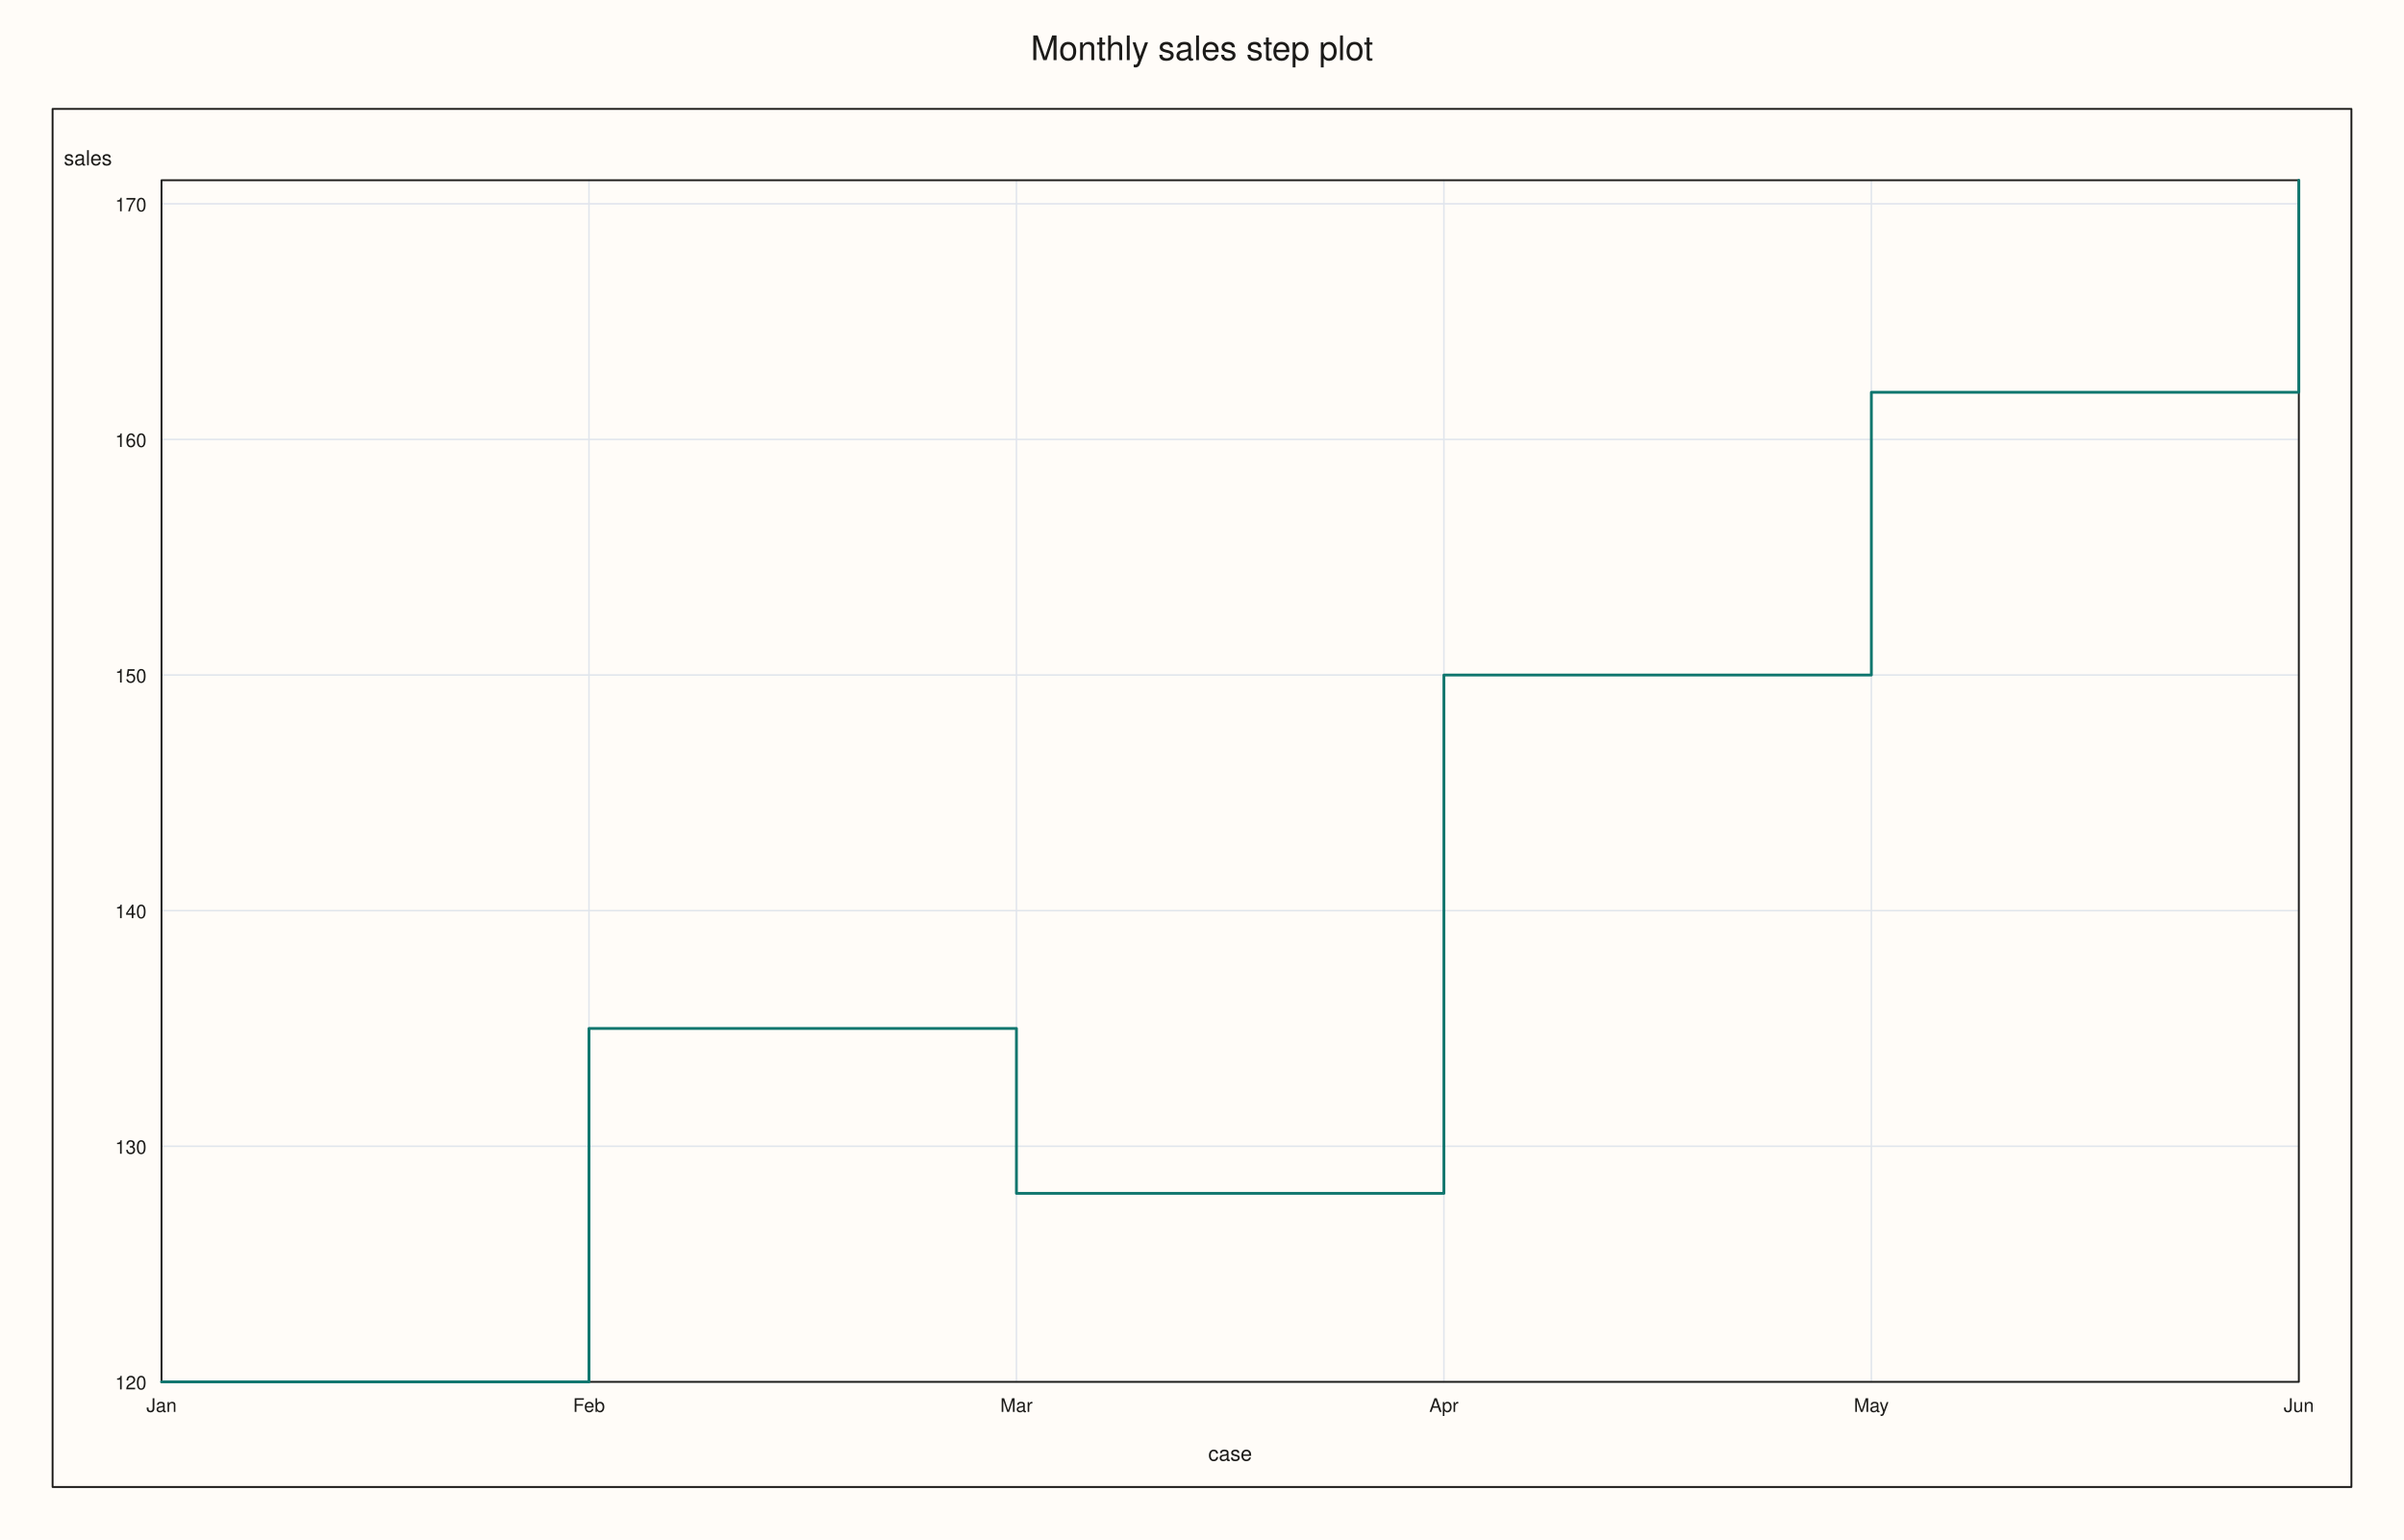
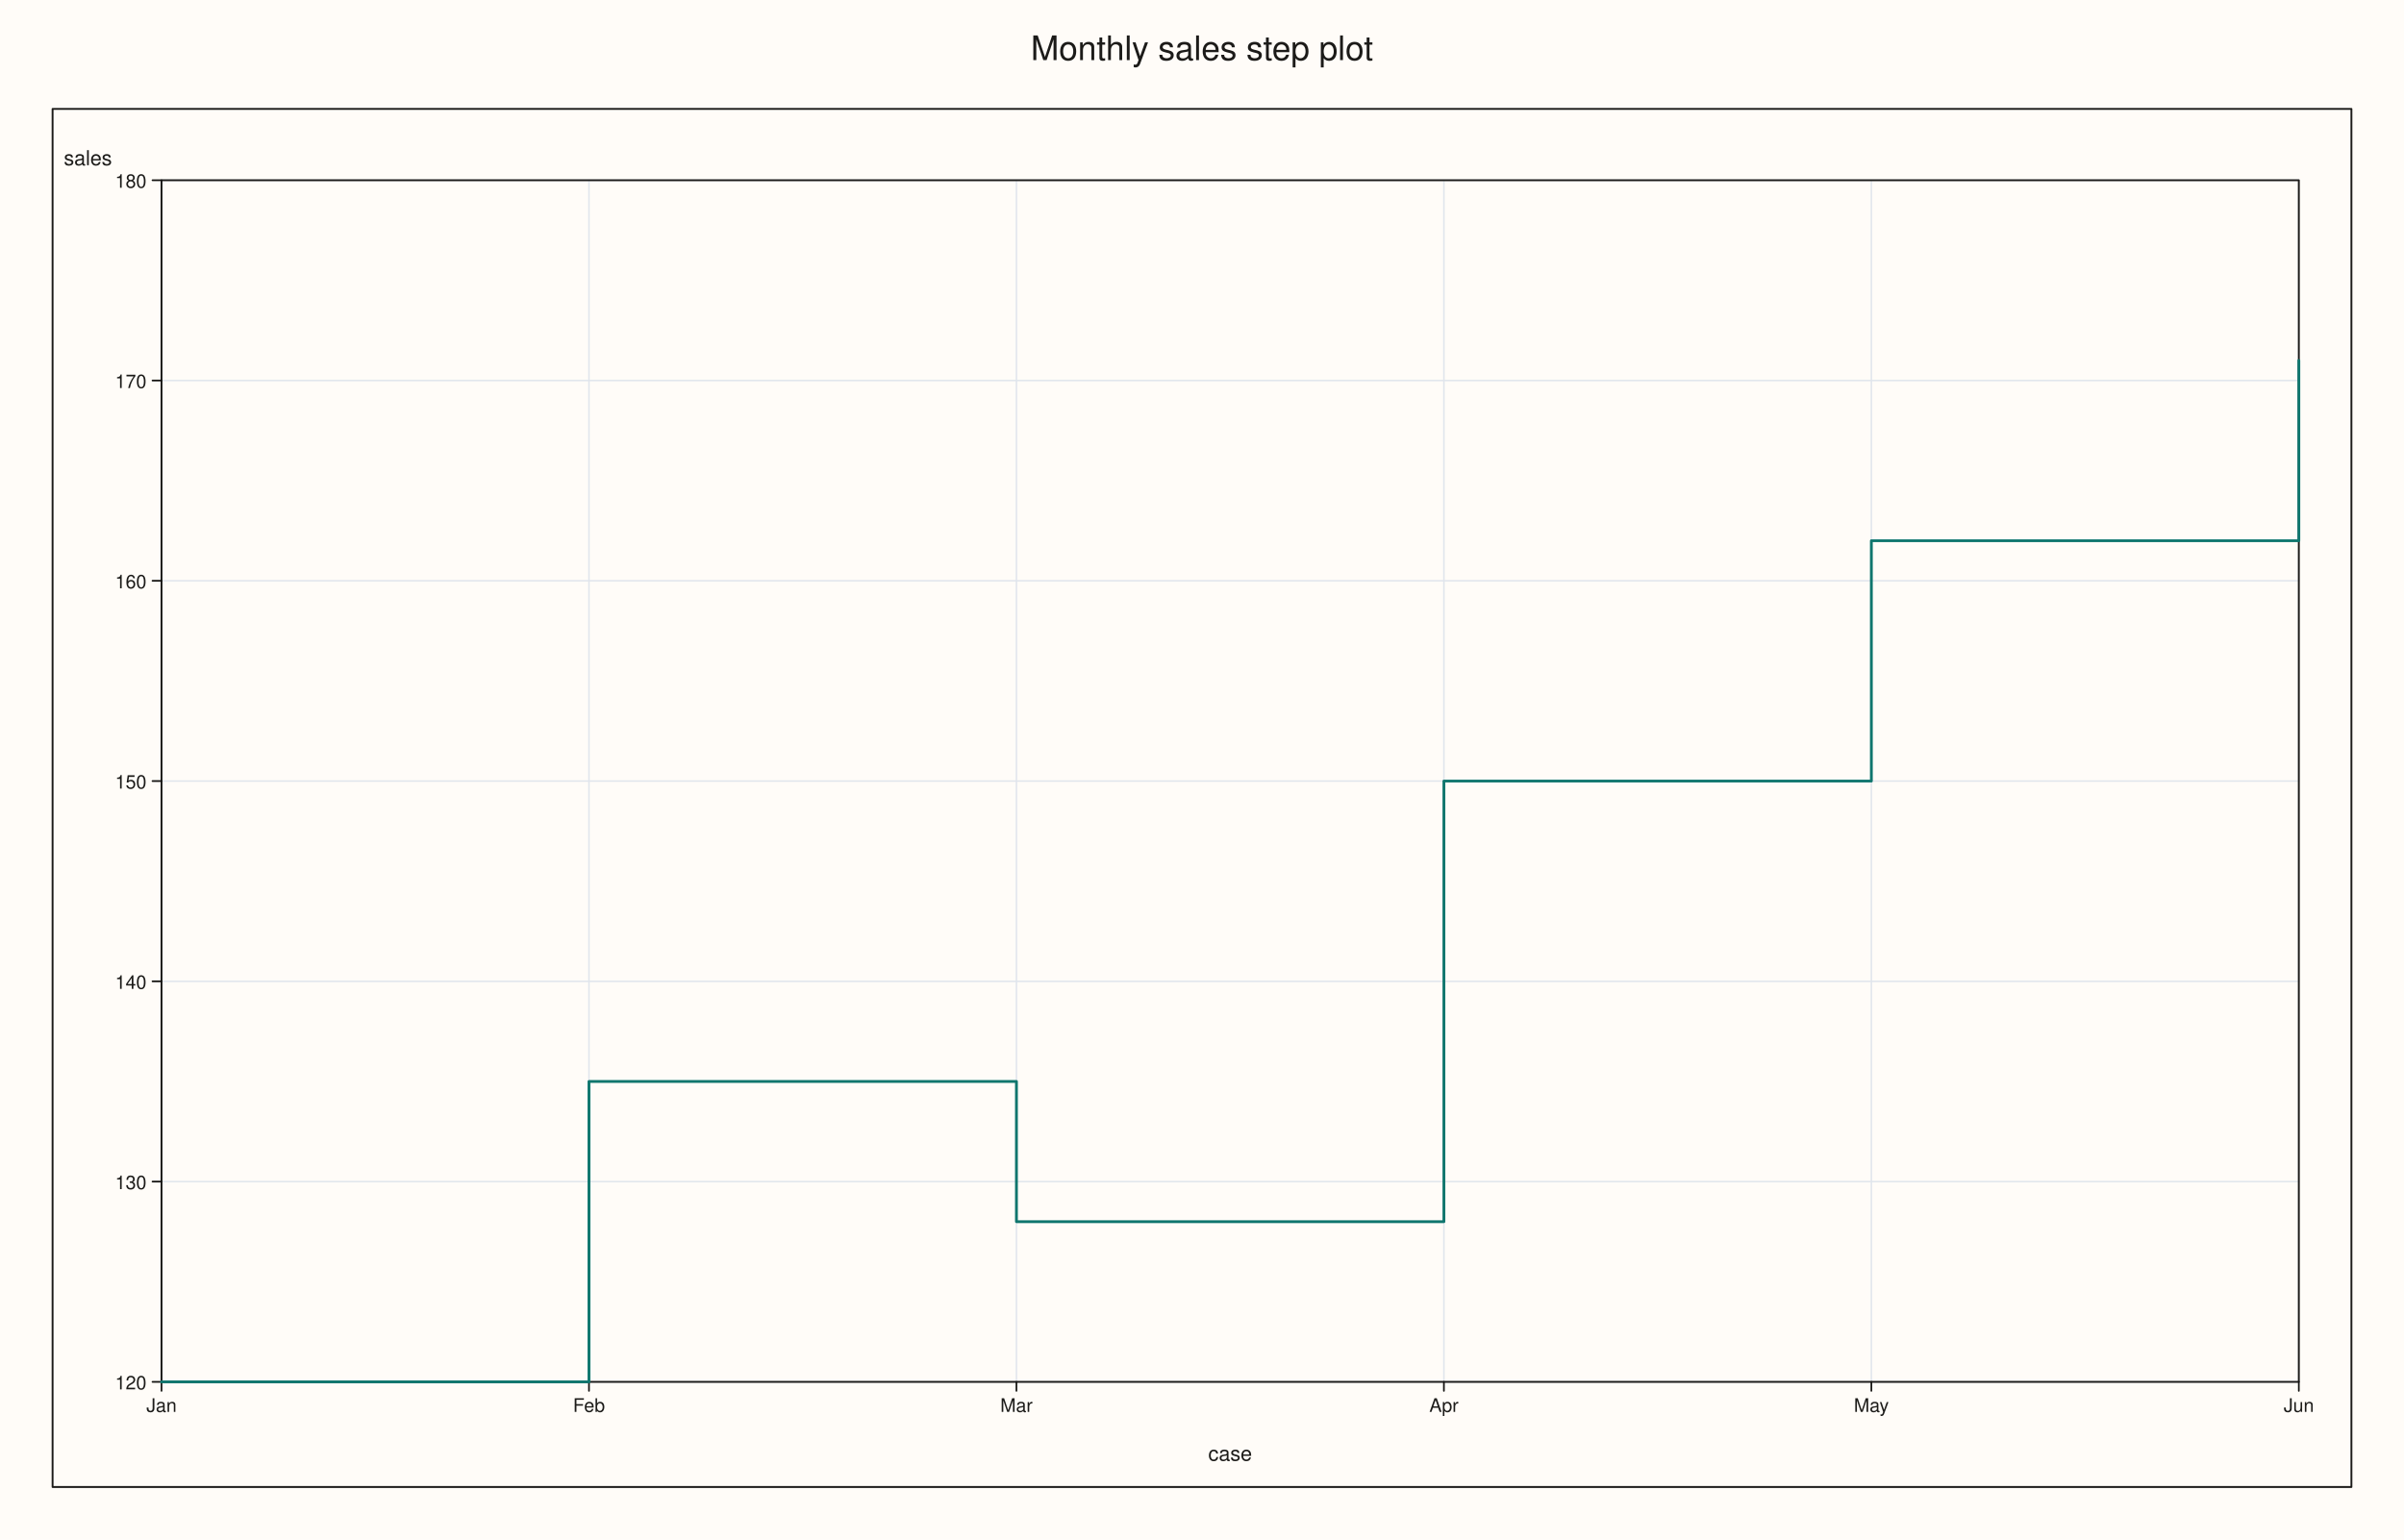
<svg xmlns="http://www.w3.org/2000/svg" width="1280" height="820" viewBox="0 0 1280 820">
  <rect x="0" y="0" width="1280" height="820" fill="rgb(255,252,248)" fill-opacity="1" />
  <path d="M 0 0 L 1280 0 L 1280 820 L 0 820 Z" stroke="none" fill="rgb(255,252,248)" fill-opacity="1" stroke-linejoin="round" stroke-linecap="round" />
  <text x="640" y="32" font-family="Helvetica, Arial, sans-serif" font-size="18" fill="rgb(28,27,25)" fill-opacity="1" text-anchor="middle">Monthly sales step plot</text>
  <path d="M 28 58 L 1252 58 L 1252 792 L 28 792 Z" stroke="rgb(28,27,25)" stroke-opacity="1" stroke-width="1" fill="rgb(255,252,248)" fill-opacity="1" stroke-linejoin="round" stroke-linecap="round" />
  <path d="M 86 96 L 86 736 " stroke="rgb(224,229,236)" stroke-opacity="1" stroke-width="0.8" fill="none" stroke-linejoin="round" stroke-linecap="round" />
+   <path d="M 313.6 96 L 313.6 736 " stroke="rgb(224,229,236)" stroke-opacity="1" stroke-width="0.8" fill="none" stroke-linejoin="round" stroke-linecap="round" />
+   <path d="M 541.2 96 L 541.2 736 " stroke="rgb(224,229,236)" stroke-opacity="1" stroke-width="0.8" fill="none" stroke-linejoin="round" stroke-linecap="round" />
+   <path d="M 768.8 96 L 768.8 736 " stroke="rgb(224,229,236)" stroke-opacity="1" stroke-width="0.8" fill="none" stroke-linejoin="round" stroke-linecap="round" />
+   <path d="M 996.4 96 L 996.4 736 " stroke="rgb(224,229,236)" stroke-opacity="1" stroke-width="0.8" fill="none" stroke-linejoin="round" stroke-linecap="round" />
+   <path d="M 1224 96 L 1224 736 " stroke="rgb(224,229,236)" stroke-opacity="1" stroke-width="0.8" fill="none" stroke-linejoin="round" stroke-linecap="round" />
+   <path d="M 86 736 L 1224 736 " stroke="rgb(224,229,236)" stroke-opacity="1" stroke-width="0.8" fill="none" stroke-linejoin="round" stroke-linecap="round" />
+   <path d="M 86 629.333 L 1224 629.333 " stroke="rgb(224,229,236)" stroke-opacity="1" stroke-width="0.8" fill="none" stroke-linejoin="round" stroke-linecap="round" />
+   <path d="M 86 522.667 L 1224 522.667 " stroke="rgb(224,229,236)" stroke-opacity="1" stroke-width="0.8" fill="none" stroke-linejoin="round" stroke-linecap="round" />
+   <path d="M 86 416 L 1224 416 " stroke="rgb(224,229,236)" stroke-opacity="1" stroke-width="0.8" fill="none" stroke-linejoin="round" stroke-linecap="round" />
+   <path d="M 86 309.333 L 1224 309.333 " stroke="rgb(224,229,236)" stroke-opacity="1" stroke-width="0.8" fill="none" stroke-linejoin="round" stroke-linecap="round" />
+   <path d="M 86 202.667 L 1224 202.667 " stroke="rgb(224,229,236)" stroke-opacity="1" stroke-width="0.8" fill="none" stroke-linejoin="round" stroke-linecap="round" />
+   <path d="M 86 96 L 1224 96 " stroke="rgb(224,229,236)" stroke-opacity="1" stroke-width="0.8" fill="none" stroke-linejoin="round" stroke-linecap="round" />
+   <path d="M 86 96 L 1224 96 L 1224 736 L 86 736 Z" stroke="rgb(28,27,25)" stroke-opacity="1" stroke-width="1" fill="none" stroke-linejoin="round" stroke-linecap="round" />
+   <path d="M 86 736 L 86 740.8 " stroke="rgb(20,19,17)" stroke-opacity="1" stroke-width="0.9" fill="none" stroke-linejoin="round" stroke-linecap="round" />
  <text x="86" y="752" font-family="Helvetica, Arial, sans-serif" font-size="10" fill="rgb(28,27,25)" fill-opacity="1" text-anchor="middle">Jan</text>
-   <path d="M 313.6 96 L 313.6 736 " stroke="rgb(224,229,236)" stroke-opacity="1" stroke-width="0.8" fill="none" stroke-linejoin="round" stroke-linecap="round" />
+   <path d="M 313.6 736 L 313.6 740.8 " stroke="rgb(20,19,17)" stroke-opacity="1" stroke-width="0.9" fill="none" stroke-linejoin="round" stroke-linecap="round" />
  <text x="313.6" y="752" font-family="Helvetica, Arial, sans-serif" font-size="10" fill="rgb(28,27,25)" fill-opacity="1" text-anchor="middle">Feb</text>
-   <path d="M 541.2 96 L 541.2 736 " stroke="rgb(224,229,236)" stroke-opacity="1" stroke-width="0.8" fill="none" stroke-linejoin="round" stroke-linecap="round" />
+   <path d="M 541.2 736 L 541.2 740.8 " stroke="rgb(20,19,17)" stroke-opacity="1" stroke-width="0.9" fill="none" stroke-linejoin="round" stroke-linecap="round" />
  <text x="541.2" y="752" font-family="Helvetica, Arial, sans-serif" font-size="10" fill="rgb(28,27,25)" fill-opacity="1" text-anchor="middle">Mar</text>
-   <path d="M 768.8 96 L 768.8 736 " stroke="rgb(224,229,236)" stroke-opacity="1" stroke-width="0.8" fill="none" stroke-linejoin="round" stroke-linecap="round" />
+   <path d="M 768.8 736 L 768.8 740.8 " stroke="rgb(20,19,17)" stroke-opacity="1" stroke-width="0.9" fill="none" stroke-linejoin="round" stroke-linecap="round" />
  <text x="768.8" y="752" font-family="Helvetica, Arial, sans-serif" font-size="10" fill="rgb(28,27,25)" fill-opacity="1" text-anchor="middle">Apr</text>
-   <path d="M 996.4 96 L 996.4 736 " stroke="rgb(224,229,236)" stroke-opacity="1" stroke-width="0.8" fill="none" stroke-linejoin="round" stroke-linecap="round" />
+   <path d="M 996.4 736 L 996.4 740.8 " stroke="rgb(20,19,17)" stroke-opacity="1" stroke-width="0.9" fill="none" stroke-linejoin="round" stroke-linecap="round" />
  <text x="996.4" y="752" font-family="Helvetica, Arial, sans-serif" font-size="10" fill="rgb(28,27,25)" fill-opacity="1" text-anchor="middle">May</text>
-   <path d="M 1224 96 L 1224 736 " stroke="rgb(224,229,236)" stroke-opacity="1" stroke-width="0.8" fill="none" stroke-linejoin="round" stroke-linecap="round" />
+   <path d="M 1224 736 L 1224 740.8 " stroke="rgb(20,19,17)" stroke-opacity="1" stroke-width="0.9" fill="none" stroke-linejoin="round" stroke-linecap="round" />
  <text x="1224" y="752" font-family="Helvetica, Arial, sans-serif" font-size="10" fill="rgb(28,27,25)" fill-opacity="1" text-anchor="middle">Jun</text>
-   <path d="M 86 736 L 1224 736 " stroke="rgb(224,229,236)" stroke-opacity="1" stroke-width="0.8" fill="none" stroke-linejoin="round" stroke-linecap="round" />
+   <path d="M 81.2 736 L 86 736 " stroke="rgb(20,19,17)" stroke-opacity="1" stroke-width="0.9" fill="none" stroke-linejoin="round" stroke-linecap="round" />
  <text x="78" y="740" font-family="Helvetica, Arial, sans-serif" font-size="10" fill="rgb(28,27,25)" fill-opacity="1" text-anchor="end">120</text>
-   <path d="M 86 610.51 L 1224 610.51 " stroke="rgb(224,229,236)" stroke-opacity="1" stroke-width="0.8" fill="none" stroke-linejoin="round" stroke-linecap="round" />
-   <text x="78" y="614.51" font-family="Helvetica, Arial, sans-serif" font-size="10" fill="rgb(28,27,25)" fill-opacity="1" text-anchor="end">130</text>
-   <path d="M 86 485.02 L 1224 485.02 " stroke="rgb(224,229,236)" stroke-opacity="1" stroke-width="0.8" fill="none" stroke-linejoin="round" stroke-linecap="round" />
-   <text x="78" y="489.02" font-family="Helvetica, Arial, sans-serif" font-size="10" fill="rgb(28,27,25)" fill-opacity="1" text-anchor="end">140</text>
-   <path d="M 86 359.529 L 1224 359.529 " stroke="rgb(224,229,236)" stroke-opacity="1" stroke-width="0.8" fill="none" stroke-linejoin="round" stroke-linecap="round" />
-   <text x="78" y="363.529" font-family="Helvetica, Arial, sans-serif" font-size="10" fill="rgb(28,27,25)" fill-opacity="1" text-anchor="end">150</text>
-   <path d="M 86 234.039 L 1224 234.039 " stroke="rgb(224,229,236)" stroke-opacity="1" stroke-width="0.8" fill="none" stroke-linejoin="round" stroke-linecap="round" />
-   <text x="78" y="238.039" font-family="Helvetica, Arial, sans-serif" font-size="10" fill="rgb(28,27,25)" fill-opacity="1" text-anchor="end">160</text>
-   <path d="M 86 108.549 L 1224 108.549 " stroke="rgb(224,229,236)" stroke-opacity="1" stroke-width="0.8" fill="none" stroke-linejoin="round" stroke-linecap="round" />
-   <text x="78" y="112.549" font-family="Helvetica, Arial, sans-serif" font-size="10" fill="rgb(28,27,25)" fill-opacity="1" text-anchor="end">170</text>
-   <path d="M 86 96 L 1224 96 L 1224 736 L 86 736 Z" stroke="rgb(28,27,25)" stroke-opacity="1" stroke-width="1" fill="none" stroke-linejoin="round" stroke-linecap="round" />
+   <path d="M 81.2 629.333 L 86 629.333 " stroke="rgb(20,19,17)" stroke-opacity="1" stroke-width="0.9" fill="none" stroke-linejoin="round" stroke-linecap="round" />
+   <text x="78" y="633.333" font-family="Helvetica, Arial, sans-serif" font-size="10" fill="rgb(28,27,25)" fill-opacity="1" text-anchor="end">130</text>
+   <path d="M 81.2 522.667 L 86 522.667 " stroke="rgb(20,19,17)" stroke-opacity="1" stroke-width="0.9" fill="none" stroke-linejoin="round" stroke-linecap="round" />
+   <text x="78" y="526.667" font-family="Helvetica, Arial, sans-serif" font-size="10" fill="rgb(28,27,25)" fill-opacity="1" text-anchor="end">140</text>
+   <path d="M 81.2 416 L 86 416 " stroke="rgb(20,19,17)" stroke-opacity="1" stroke-width="0.9" fill="none" stroke-linejoin="round" stroke-linecap="round" />
+   <text x="78" y="420" font-family="Helvetica, Arial, sans-serif" font-size="10" fill="rgb(28,27,25)" fill-opacity="1" text-anchor="end">150</text>
+   <path d="M 81.2 309.333 L 86 309.333 " stroke="rgb(20,19,17)" stroke-opacity="1" stroke-width="0.9" fill="none" stroke-linejoin="round" stroke-linecap="round" />
+   <text x="78" y="313.333" font-family="Helvetica, Arial, sans-serif" font-size="10" fill="rgb(28,27,25)" fill-opacity="1" text-anchor="end">160</text>
+   <path d="M 81.2 202.667 L 86 202.667 " stroke="rgb(20,19,17)" stroke-opacity="1" stroke-width="0.9" fill="none" stroke-linejoin="round" stroke-linecap="round" />
+   <text x="78" y="206.667" font-family="Helvetica, Arial, sans-serif" font-size="10" fill="rgb(28,27,25)" fill-opacity="1" text-anchor="end">170</text>
+   <path d="M 81.2 96 L 86 96 " stroke="rgb(20,19,17)" stroke-opacity="1" stroke-width="0.9" fill="none" stroke-linejoin="round" stroke-linecap="round" />
+   <text x="78" y="100" font-family="Helvetica, Arial, sans-serif" font-size="10" fill="rgb(28,27,25)" fill-opacity="1" text-anchor="end">180</text>
  <text x="655" y="778" font-family="Helvetica, Arial, sans-serif" font-size="11" fill="rgb(28,27,25)" fill-opacity="1" text-anchor="middle">case</text>
  <text x="34" y="88" font-family="Helvetica, Arial, sans-serif" font-size="11" fill="rgb(28,27,25)" fill-opacity="1" text-anchor="start">sales</text>
-   <path d="M 86 736 L 313.6 736 L 313.6 547.765 L 541.2 547.765 L 541.2 635.608 L 768.8 635.608 L 768.8 359.529 L 996.4 359.529 L 996.4 208.941 L 1224 208.941 L 1224 96 " stroke="rgb(15,118,110)" stroke-opacity="1" stroke-width="1.5" fill="none" stroke-linejoin="round" stroke-linecap="round" />
+   <path d="M 86 736 L 313.6 736 L 313.6 576 L 541.2 576 L 541.2 650.667 L 768.8 650.667 L 768.8 416 L 996.4 416 L 996.4 288 L 1224 288 L 1224 192 " stroke="rgb(15,118,110)" stroke-opacity="1" stroke-width="1.5" fill="none" stroke-linejoin="round" stroke-linecap="round" />
</svg>
